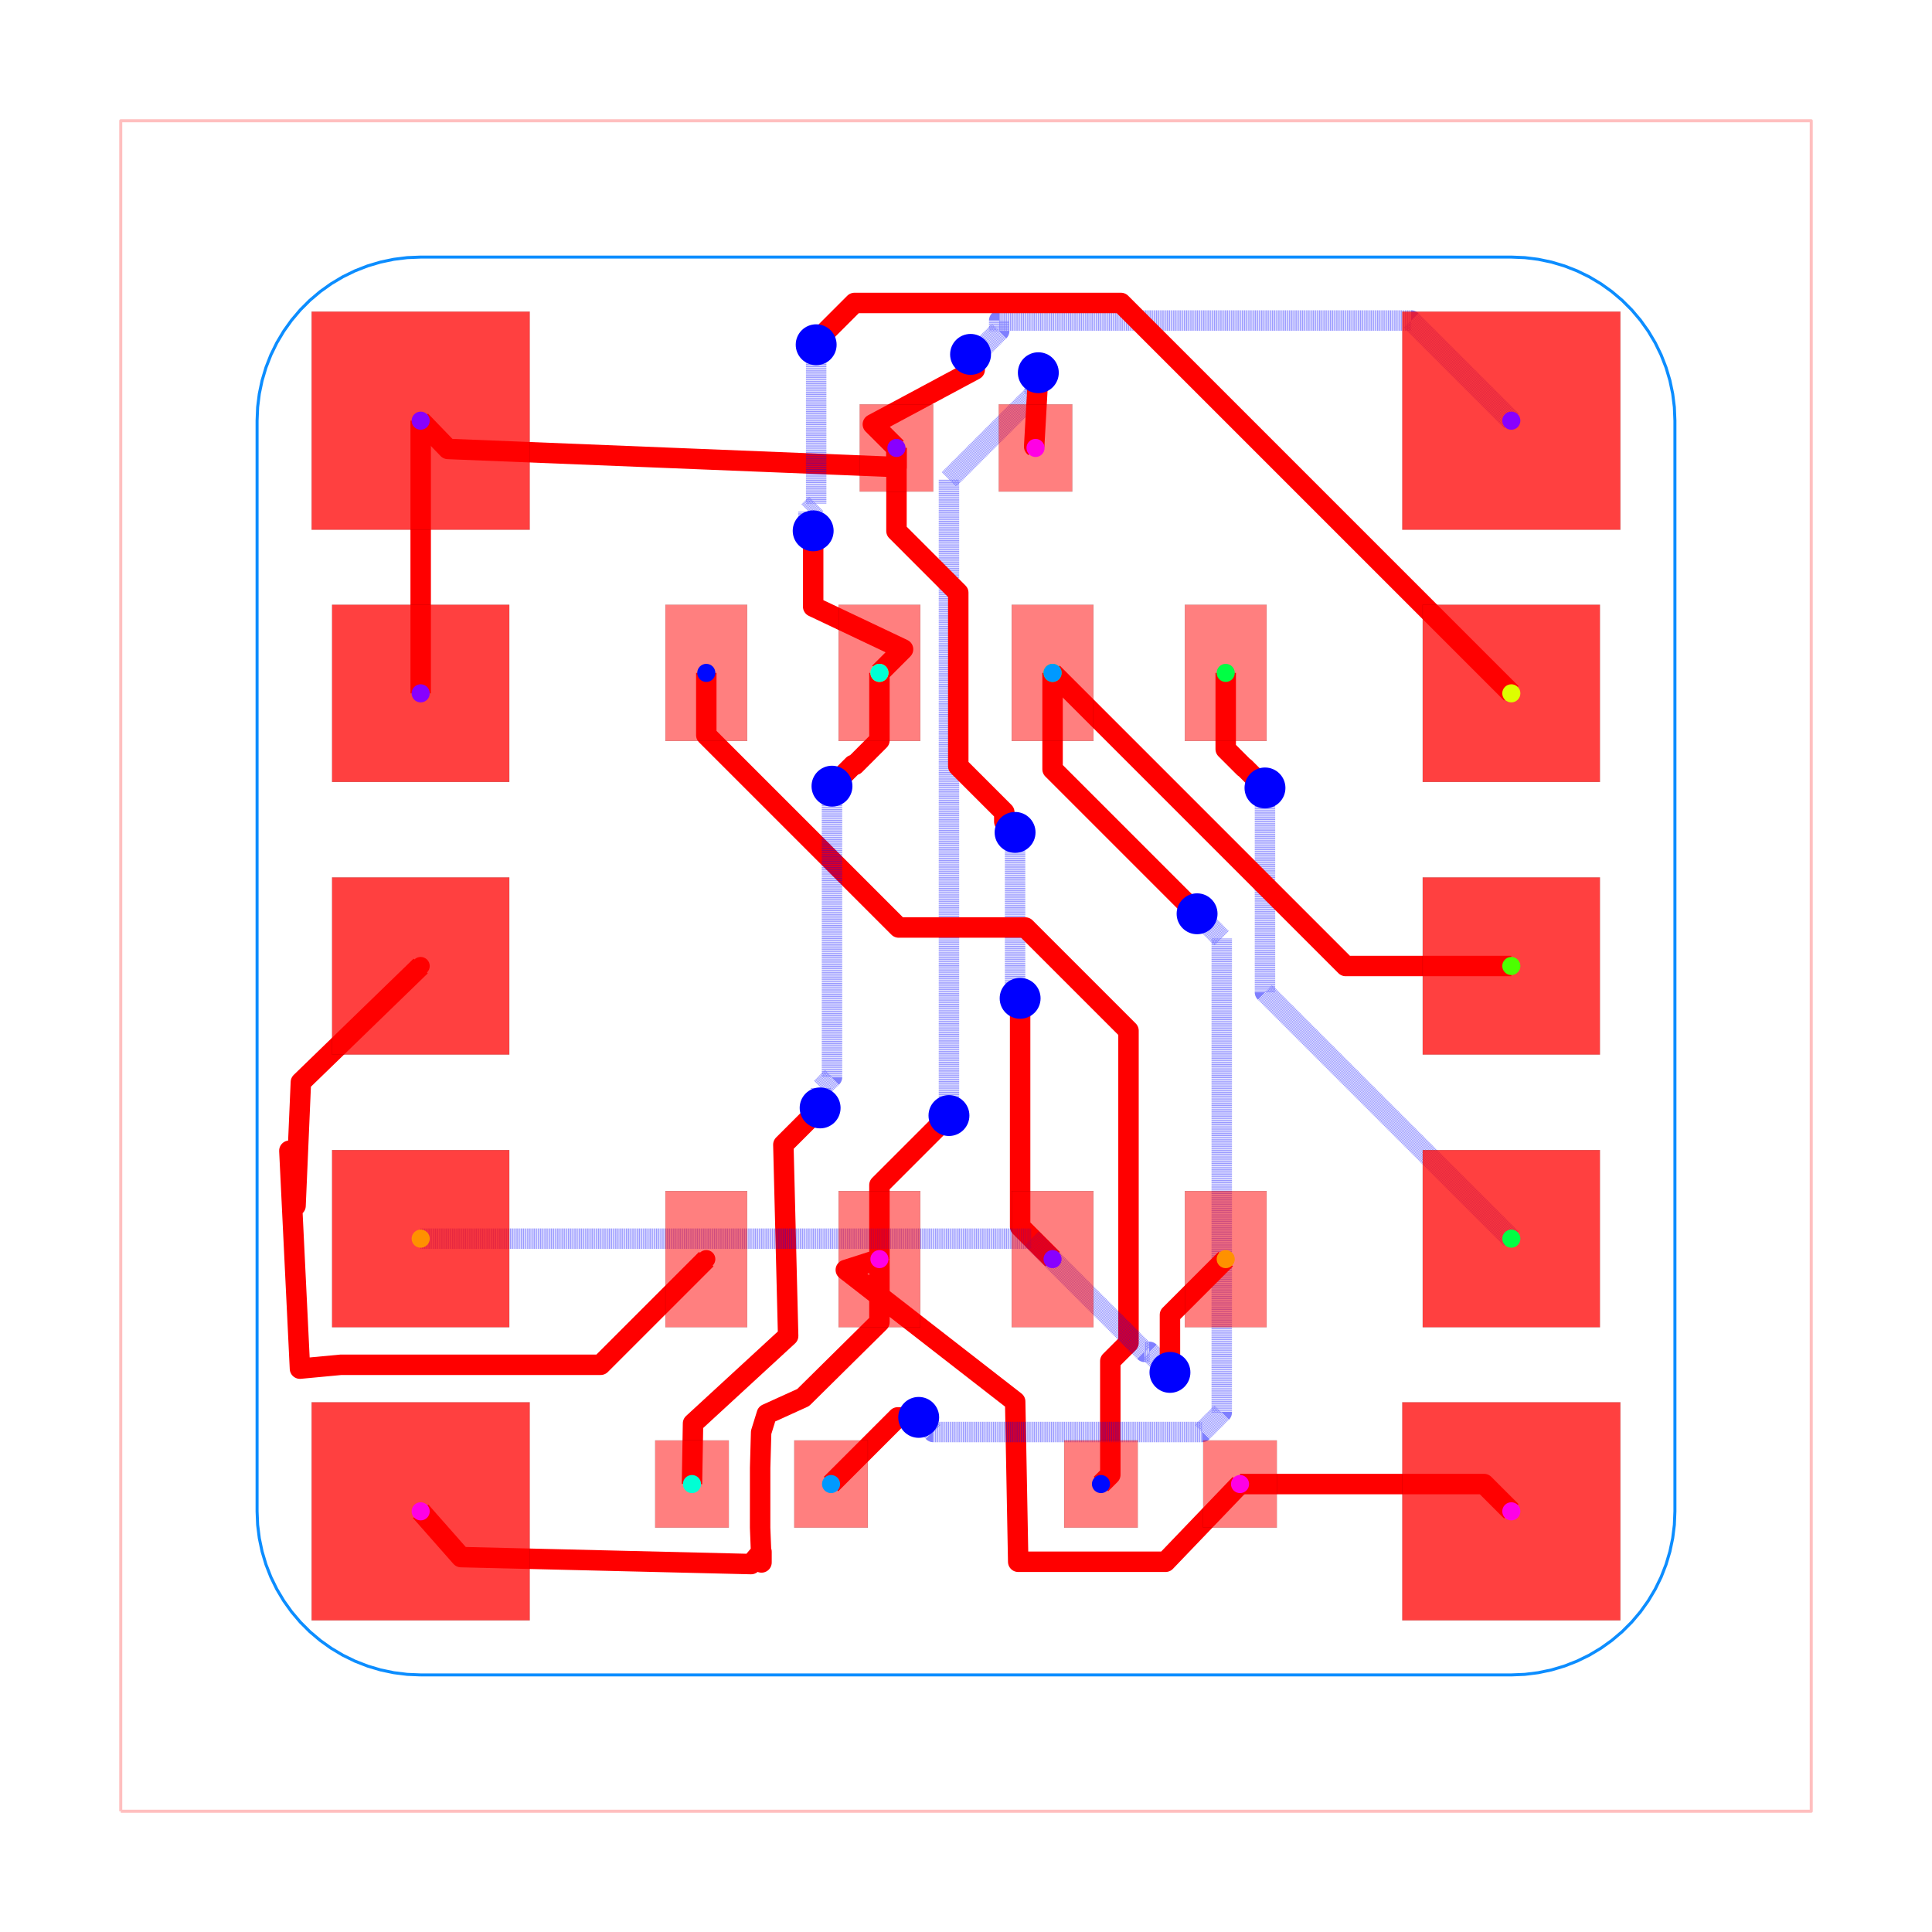
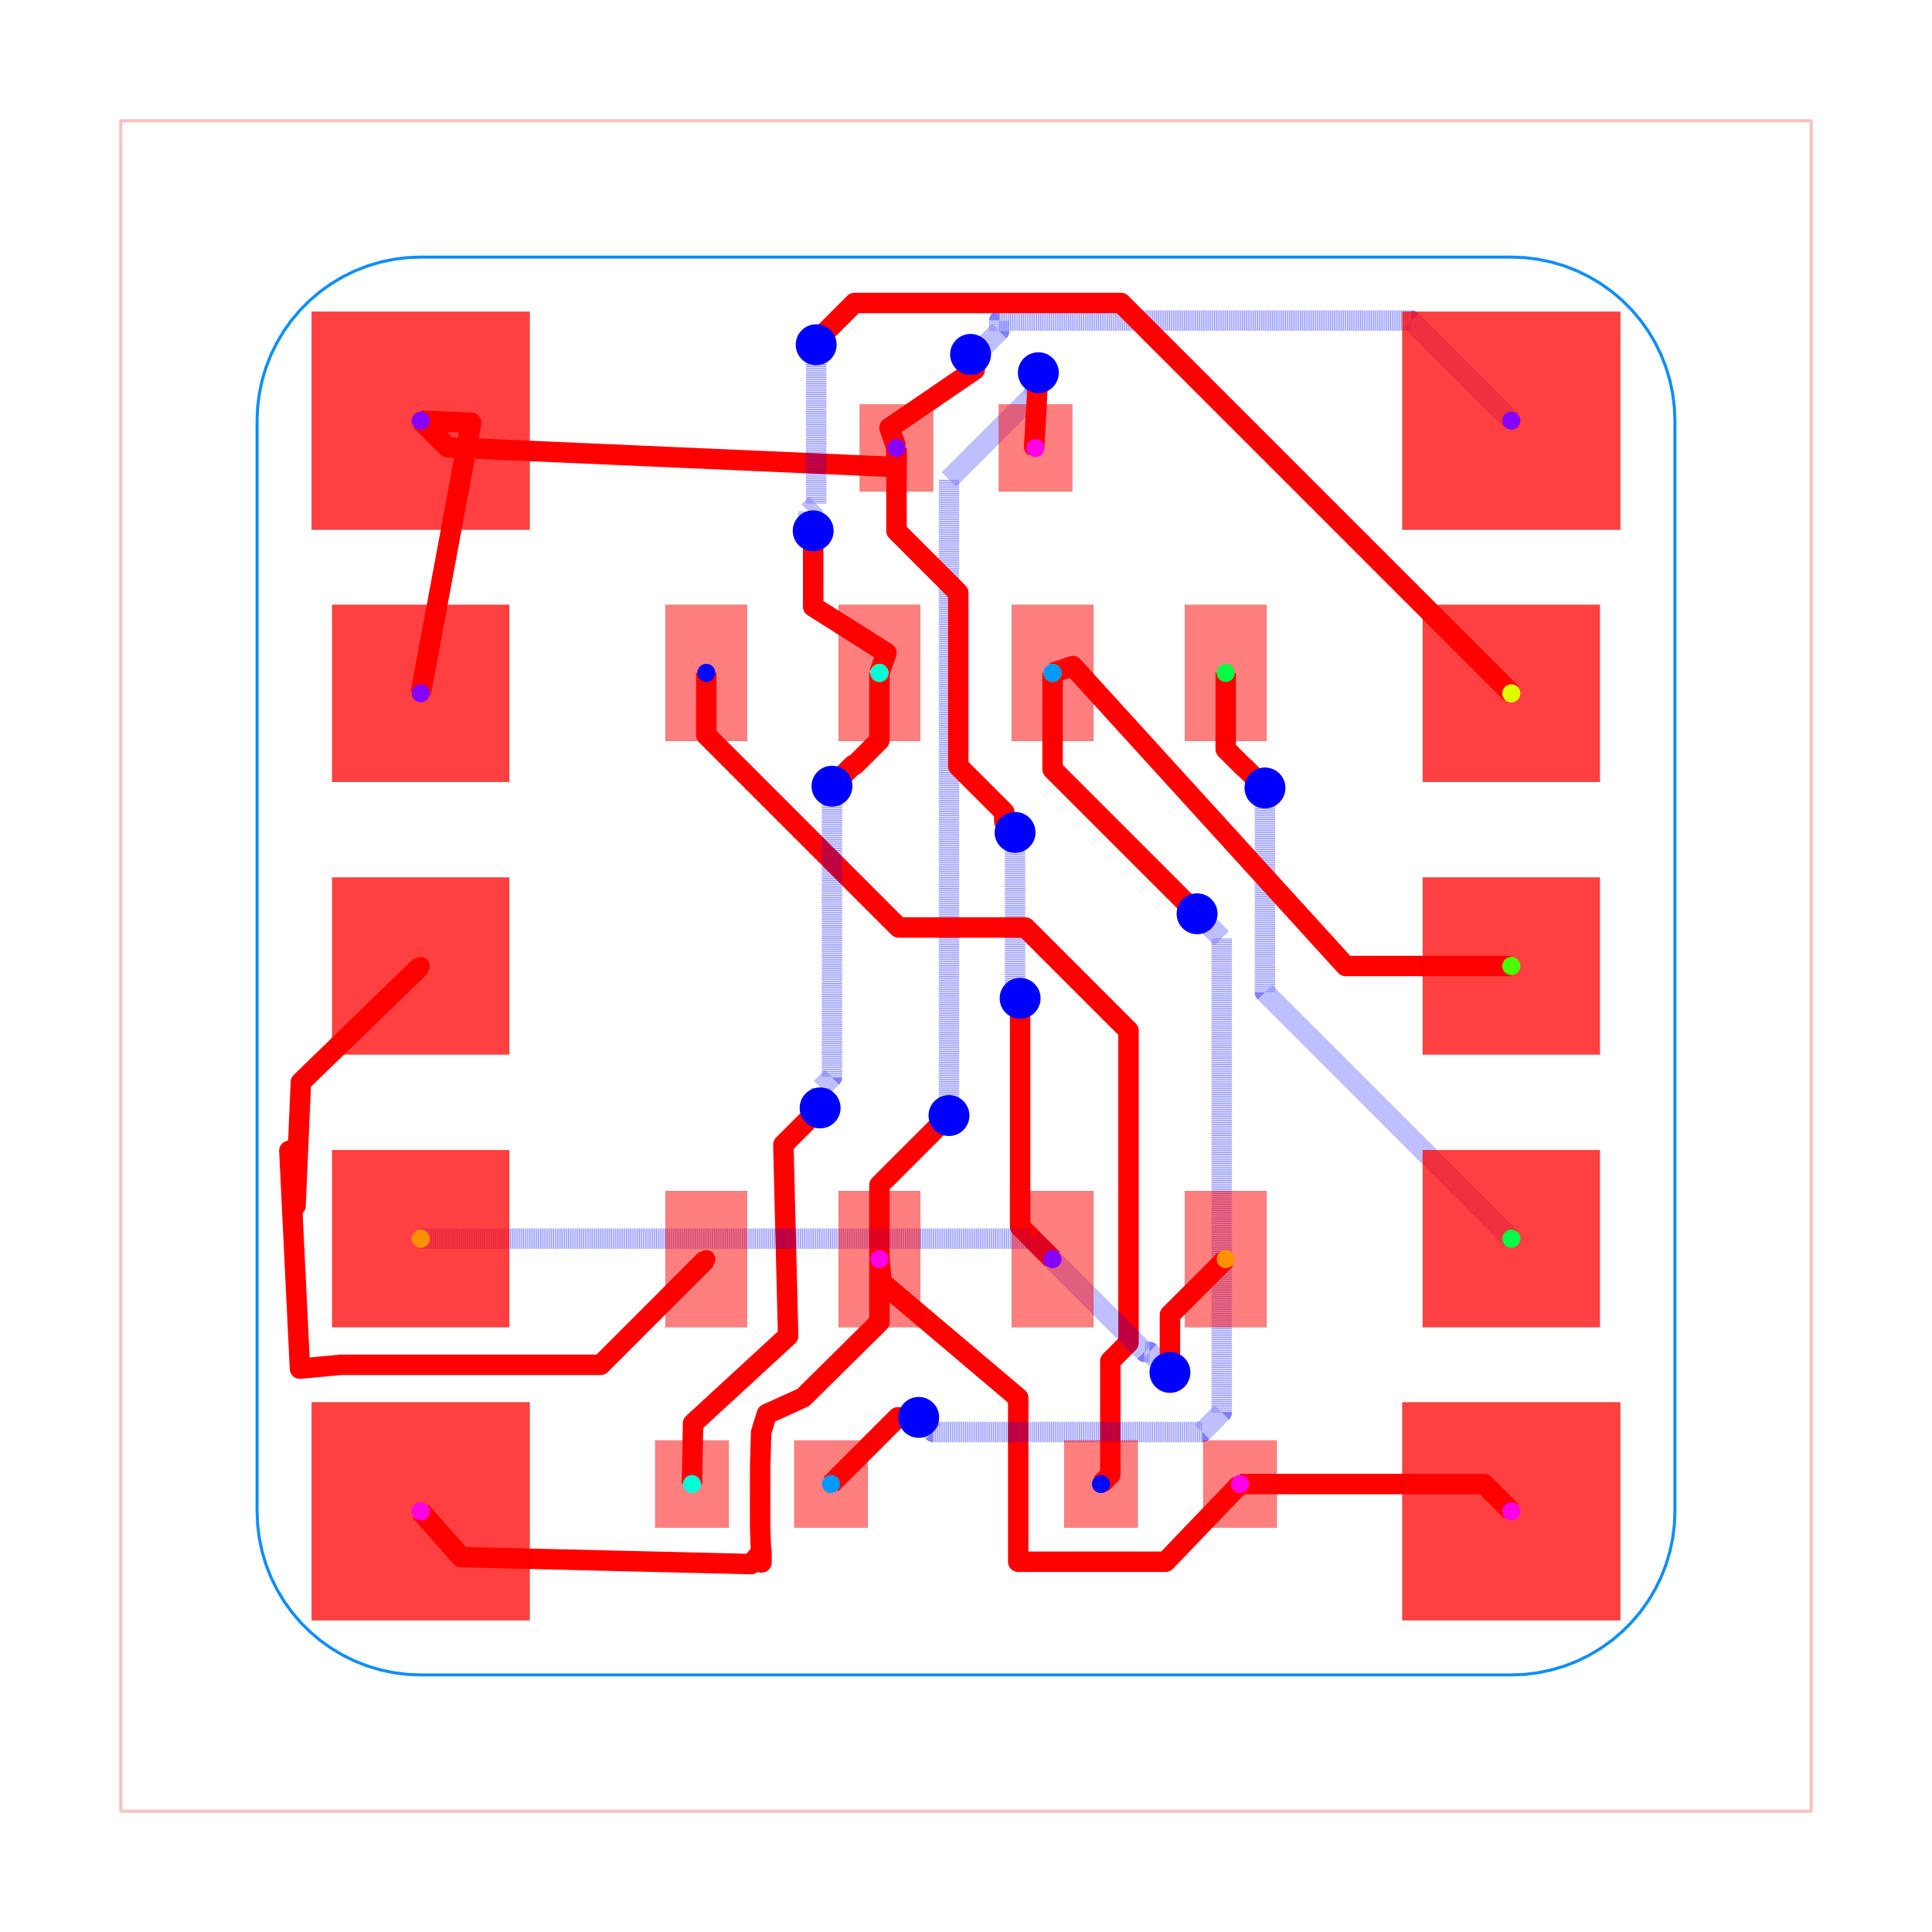
<svg xmlns="http://www.w3.org/2000/svg" width="640" height="640" viewBox="0 0 640 640">
  <rect width="100%" height="100%" fill="white" />
  <g>
    <polyline data-points="-6.199999999999999,-6.199999999999999 6.199999999999999,-6.199999999999999 6.199999999999999,6.199999999999999 -6.199999999999999,6.199999999999999 -6.199999999999999,-6.199999999999999" data-type="line" data-label="" points="40,600 600,600 600,40 40,40 40,600" fill="none" stroke="rgba(255,0,0,0.25)" stroke-linejoin="round" stroke-width="1px" />
  </g>
  <g>
    <polyline data-points="-3.999999999999999,-5.199999999999999 3.999999999999999,-5.199999999999999 4.099095214566798,-5.195901391608003 4.19751350833688,-5.183633564083266 4.294582584568958,-5.163280319127195 4.389639363045619,-5.134980690040761 4.4820345095835625,-5.098927991986068 4.571136871644487,-5.055368501447786 4.656337789746911,-5.004599773915033 4.737055255227601,-4.946968611275671 4.812737885950888,-4.882868692807757 4.882868692807757,-4.812737885950888 4.946968611275671,-4.737055255227601 5.004599773915033,-4.656337789746911 5.055368501447786,-4.571136871644487 5.098927991986068,-4.4820345095835625 5.134980690040761,-4.389639363045619 5.163280319127195,-4.294582584568958 5.183633564083266,-4.19751350833688 5.195901391608003,-4.099095214566798 5.199999999999999,-3.999999999999999 5.199999999999999,3.999999999999999 5.195901391608003,4.099095214566798 5.183633564083266,4.19751350833688 5.163280319127195,4.294582584568958 5.134980690040761,4.389639363045619 5.098927991986068,4.4820345095835625 5.055368501447786,4.571136871644487 5.004599773915033,4.656337789746911 4.946968611275671,4.737055255227601 4.882868692807757,4.812737885950888 4.812737885950888,4.882868692807757 4.737055255227601,4.946968611275671 4.656337789746911,5.004599773915033 4.571136871644487,5.055368501447786 4.4820345095835625,5.098927991986068 4.389639363045619,5.134980690040761 4.294582584568958,5.163280319127195 4.19751350833688,5.183633564083266 4.099095214566798,5.195901391608003 3.999999999999999,5.199999999999999 -3.999999999999999,5.199999999999999 -4.099095214566798,5.195901391608003 -4.19751350833688,5.183633564083266 -4.294582584568958,5.163280319127195 -4.389639363045619,5.134980690040761 -4.4820345095835625,5.098927991986068 -4.571136871644487,5.055368501447786 -4.656337789746911,5.004599773915033 -4.737055255227601,4.946968611275671 -4.812737885950888,4.882868692807757 -4.882868692807757,4.812737885950888 -4.946968611275671,4.737055255227601 -5.004599773915033,4.656337789746911 -5.055368501447786,4.571136871644487 -5.098927991986068,4.4820345095835625 -5.134980690040761,4.389639363045619 -5.163280319127196,4.294582584568958 -5.183633564083266,4.19751350833688 -5.195901391608003,4.099095214566798 -5.199999999999999,3.999999999999999 -5.199999999999999,-3.999999999999999 -5.195901391608003,-4.099095214566797 -5.183633564083266,-4.19751350833688 -5.163280319127196,-4.294582584568958 -5.134980690040761,-4.389639363045619 -5.098927991986068,-4.4820345095835625 -5.055368501447786,-4.571136871644487 -5.004599773915034,-4.656337789746911 -4.946968611275672,-4.737055255227601 -4.882868692807757,-4.812737885950888 -4.812737885950888,-4.882868692807757 -4.737055255227601,-4.946968611275671 -4.656337789746911,-5.004599773915033 -4.571136871644487,-5.055368501447786 -4.4820345095835625,-5.098927991986068 -4.389639363045619,-5.134980690040761 -4.294582584568958,-5.163280319127195 -4.197513508336881,-5.183633564083266 -4.099095214566798,-5.195901391608003 -3.999999999999999,-5.199999999999999 -3.999999999999999,-5.199999999999999" data-type="line" data-label="" points="139.355,554.839 500.645,554.839 505.12,554.654 509.565,554.1 513.949,553.18 518.242,551.902 522.414,550.274 526.438,548.307 530.286,546.014 533.932,543.411 537.349,540.517 540.517,537.349 543.411,533.932 546.014,530.286 548.307,526.438 550.274,522.414 551.902,518.242 553.18,513.949 554.1,509.565 554.654,505.12 554.839,500.645 554.839,139.355 554.654,134.88 554.1,130.435 553.18,126.051 551.902,121.758 550.274,117.586 548.307,113.562 546.014,109.714 543.411,106.068 540.517,102.651 537.349,99.483 533.932,96.589 530.286,93.986 526.438,91.693 522.414,89.726 518.242,88.098 513.949,86.82 509.565,85.9 505.12,85.346 500.645,85.161 139.355,85.161 134.88,85.346 130.435,85.9 126.051,86.82 121.758,88.098 117.586,89.726 113.562,91.693 109.714,93.986 106.068,96.589 102.651,99.483 99.483,102.651 96.589,106.068 93.986,109.714 91.693,113.562 89.726,117.586 88.098,121.758 86.82,126.051 85.9,130.435 85.346,134.88 85.161,139.355 85.161,500.645 85.346,505.12 85.9,509.565 86.82,513.949 88.098,518.242 89.726,522.414 91.693,526.438 93.986,530.286 96.589,533.932 99.483,537.349 102.651,540.517 106.068,543.411 109.714,546.014 113.562,548.307 117.586,550.274 121.758,551.902 126.051,553.18 130.435,554.1 134.88,554.654 139.355,554.839 139.355,554.839" fill="none" stroke="rgba(0, 136, 255, 0.95)" stroke-linejoin="round" stroke-width="1px" />
  </g>
  <g>
    <polyline data-points="2.01,-3.8 3.8,-3.8 4,-4" data-type="line" data-label="" points="410.774,491.613 491.613,491.613 500.645,500.645" fill="none" stroke="red" stroke-linejoin="round" stroke-width="6.774" />
  </g>
  <g>
-     <polyline data-points="2.01,-3.8 1.4636644667741834,-4.369994222542292 0.3829871576466409,-4.369994222542292 0.36072126958690565,-3.1948070773112196 -0.8816085460261822,-2.22919071843729 -0.6350000000000001,-2.15" data-type="line" data-label="" points="410.774,491.613 386.101,517.355 337.296,517.355 336.291,464.282 280.185,420.673 291.323,417.097" fill="none" stroke="red" stroke-linejoin="round" stroke-width="6.774" />
+     <polyline data-points="2.01,-3.8 1.4636644667741834,-4.369994222542292 0.3829871576466409,-4.369994222542292 0.3829871576466409,-3.1679871576466407 -0.6186369157506205,-2.3204138247140516 -0.6350000000000001,-2.15" data-type="line" data-label="" points="410.774,491.613 386.101,517.355 337.296,517.355 337.296,463.07 292.062,424.793 291.323,417.097" fill="none" stroke="red" stroke-linejoin="round" stroke-width="6.774" />
  </g>
  <g>
    <polyline data-points="-0.6350000000000001,-2.15 -0.6350000000000001,-2.612380861522672 -1.1944491921517089,-3.165381271731969 -1.4610249384492493,-3.2864607055309345 -1.5027006061679047,-3.420749583349613 -1.51,-3.6799999999999997 -1.510166084700449,-4.120528119925643 -1.4999996234526822,-4.3750065817908315 -1.5,-4.296708350308045 -1.5765812220114186,-4.38697476184011 -3.7037827095315787,-4.335835822033881 -4,-4" data-type="line" data-label="" points="291.323,417.097 291.323,437.978 266.057,462.953 254.018,468.421 252.136,474.485 251.806,486.194 251.799,506.088 252.258,517.581 252.258,514.045 248.8,518.121 152.732,515.812 139.355,500.645" fill="none" stroke="red" stroke-linejoin="round" stroke-width="6.774" />
  </g>
  <g>
    <polyline data-points="-0.6350000000000001,-2.15 -0.6350000000000001,-1.607 -0.14253351565940173,-1.1145335156594016 -0.125,-1.097" data-type="line" data-label="" points="291.323,417.097 291.323,392.574 313.563,370.334 314.355,369.542" fill="none" stroke="red" stroke-linejoin="round" stroke-width="6.774" />
  </g>
  <g>
    <polyline data-points="-0.125,-1.097 -0.125,3.5693563304823313 0.5033859570463857,4.197742287528717 0.5033859570463857,4.356614042953614 0.5305577740929718,4.351729776736306" data-type="line" data-label="" points="314.355,369.542 314.355,158.803 342.734,130.425 342.734,123.25 343.961,123.47" fill="none" stroke="rgba(0,0,255,0.5)" stroke-linejoin="round" stroke-width="6.774" stroke-dasharray="0.2 0.2" />
  </g>
  <g>
    <polyline data-points="0.5305577740929718,4.351729776736306 0.5,3.8099999999999996 0.51,3.8" data-type="line" data-label="" points="343.961,123.47 342.581,147.935 343.032,148.387" fill="none" stroke="red" stroke-linejoin="round" stroke-width="6.774" />
  </g>
  <g>
-     <polyline data-points="-4,2 -4,4" data-type="line" data-label="" points="139.355,229.677 139.355,139.355" fill="none" stroke="red" stroke-linejoin="round" stroke-width="6.774" />
-   </g>
-   <g>
-     <polyline data-points="-0.51,3.8 -0.5096863001783866,3.660000351456077 -3.8,3.7926280356855018 -4,4" data-type="line" data-label="" points="296.968,148.387 296.982,154.71 148.387,148.72 139.355,139.355" fill="none" stroke="red" stroke-linejoin="round" stroke-width="6.774" />
+     <polyline data-points="-4,2 -3.630106788549323,3.984700581597291 -4,4" data-type="line" data-label="" points="139.355,229.677 156.06,140.046 139.355,139.355" fill="none" stroke="red" stroke-linejoin="round" stroke-width="6.774" />
+   </g>
+   <g>
+     <polyline data-points="-0.51,3.8 -0.5101792573439883,3.6600001147614587 -3.8,3.804212551036856 -4,4" data-type="line" data-label="" points="296.968,148.387 296.96,154.71 148.387,148.197 139.355,139.355" fill="none" stroke="red" stroke-linejoin="round" stroke-width="6.774" />
  </g>
  <g>
    <polyline data-points="4,4 3.2652742290440866,4.734725770955913 0.24343764468352388,4.734725770955913 0.24343764468352388,4.657437644683523 0.12187847064366475,4.535878470643664 0.03344222590702825,4.486270223263694" data-type="line" data-label="" points="500.645,139.355 467.464,106.174 330.994,106.174 330.994,109.664 325.504,115.154 321.51,117.394" fill="none" stroke="rgba(0,0,255,0.5)" stroke-linejoin="round" stroke-width="6.774" stroke-dasharray="0.2 0.2" />
  </g>
  <g>
-     <polyline data-points="0.03344222590702825,4.486270223263694 0.064,4.374 -0.6832411613907041,3.973241161390704 -0.51,3.8" data-type="line" data-label="" points="321.51,117.394 322.89,122.465 289.144,140.563 296.968,148.387" fill="none" stroke="red" stroke-linejoin="round" stroke-width="6.774" />
+     <polyline data-points="0.03344222590702825,4.486270223263694 0.064,4.374 -0.5609272110979358,3.9470626876342974 -0.51,3.8" data-type="line" data-label="" points="321.51,117.394 322.89,122.465 294.668,141.746 296.968,148.387" fill="none" stroke="red" stroke-linejoin="round" stroke-width="6.774" />
  </g>
  <g>
    <polyline data-points="-0.51,3.8 -0.51,3.1910854356948817 -0.05674761925010141,2.737833054944983 -0.05674761925010141,1.465693510512172 0.2808094145028268,1.1281364767592437 0.2808094145028268,1.059190585497173 0.36,0.98" data-type="line" data-label="" points="296.968,148.387 296.968,175.886 317.437,196.356 317.437,253.807 332.682,269.052 332.682,272.166 336.258,275.742" fill="none" stroke="red" stroke-linejoin="round" stroke-width="6.774" />
  </g>
  <g>
    <polyline data-points="0.36,0.98 0.36,-0.01939567719794133 0.36,-0.19999999999999996 0.397,-0.237" data-type="line" data-label="" points="336.258,275.742 336.258,320.876 336.258,329.032 337.929,330.703" fill="none" stroke="rgba(0,0,255,0.5)" stroke-linejoin="round" stroke-width="6.774" stroke-dasharray="0.2 0.2" />
  </g>
  <g>
    <polyline data-points="0.397,-0.237 0.397,-1.912 0.635,-2.15" data-type="line" data-label="" points="337.929,330.703 337.929,406.348 348.677,417.097" fill="none" stroke="red" stroke-linejoin="round" stroke-width="6.774" />
  </g>
  <g>
    <polyline data-points="-1.9049999999999998,2.15 -1.9049999999999998,1.6935632129009668 -0.4937632910761338,0.2823265039771009 0.43516934457905676,0.2823265039771009 1.1919203053922716,-0.47442445683611384 1.1919203053922716,-2.764475685491463 1.058549249011214,-2.8978467418725207 1.058549249011214,-3.7314507509887855 0.99,-3.8" data-type="line" data-label="" points="233.968,222.903 233.968,243.517 297.701,307.25 339.653,307.25 373.829,341.426 373.829,444.847 367.805,450.87 367.805,488.517 364.71,491.613" fill="none" stroke="red" stroke-linejoin="round" stroke-width="6.774" />
  </g>
  <g>
    <polyline data-points="1.9050000000000002,2.15 1.9050000000000002,1.5907811821538627 2.039859083633701,1.4559220985201617 2.0430779014798386,1.4559220985201617 2.193,1.306" data-type="line" data-label="" points="406.032,222.903 406.032,248.158 412.123,254.249 412.268,254.249 419.039,261.019" fill="none" stroke="red" stroke-linejoin="round" stroke-width="6.774" />
  </g>
  <g>
    <polyline data-points="2.193,1.306 2.193,-0.19300000000000006 4,-2" data-type="line" data-label="" points="419.039,261.019 419.039,328.716 500.645,410.323" fill="none" stroke="rgba(0,0,255,0.5)" stroke-linejoin="round" stroke-width="6.774" stroke-dasharray="0.2 0.2" />
  </g>
  <g>
-     <polyline data-points="4,0 2.785,0 0.6350000000000001,2.15" data-type="line" data-label="" points="500.645,320 445.774,320 348.677,222.903" fill="none" stroke="red" stroke-linejoin="round" stroke-width="6.774" />
+     <polyline data-points="4,0 2.785,0 0.7833877081948685,2.19960219053736 0.6350000000000001,2.15" data-type="line" data-label="" points="500.645,320 445.774,320 355.379,220.663 348.677,222.903" fill="none" stroke="red" stroke-linejoin="round" stroke-width="6.774" />
  </g>
  <g>
    <polyline data-points="0.6350000000000001,2.15 0.6350000000000001,1.4429999999999998 1.668654943513845,0.40934505648615516 1.695,0.383" data-type="line" data-label="" points="348.677,222.903 348.677,254.832 395.359,301.513 396.548,302.703" fill="none" stroke="red" stroke-linejoin="round" stroke-width="6.774" />
  </g>
  <g>
    <polyline data-points="1.695,0.383 1.8759062010910248,0.20209379890897528 1.8759062010910248,-3.2746635054390847 1.7323762955272688,-3.4181934110028407 -0.23212924647023356,-3.4181934110028407 -0.23980658899715968,-3.4181934110028407 -0.347,-3.3110000000000004" data-type="line" data-label="" points="396.548,302.703 404.718,310.873 404.718,467.888 398.236,474.37 309.517,474.37 309.17,474.37 304.329,469.529" fill="none" stroke="rgba(0,0,255,0.5)" stroke-linejoin="round" stroke-width="6.774" stroke-dasharray="0.2 0.2" />
  </g>
  <g>
    <polyline data-points="-0.347,-3.3110000000000004 -0.5010000000000006,-3.3110000000000004 -0.99,-3.8" data-type="line" data-label="" points="304.329,469.529 297.374,469.529 275.29,491.613" fill="none" stroke="red" stroke-linejoin="round" stroke-width="6.774" />
  </g>
  <g>
    <polyline data-points="4,2 1.1365414350538163,4.863458564946184 -0.8136468302698399,4.863458564946184 -0.8178241597021056,4.863458564946184 -1.1116413623241446,4.569641362324145 -1.099,4.557" data-type="line" data-label="" points="500.645,229.677 371.328,100.36 283.255,100.36 283.066,100.36 269.797,113.629 270.368,114.2" fill="none" stroke="red" stroke-linejoin="round" stroke-width="6.774" />
  </g>
  <g>
    <polyline data-points="-1.099,4.557 -1.099,3.389395999643786 -1.1561177263395268,3.332278273304259 -1.1561177263395268,3.227117726339527 -1.121,3.192" data-type="line" data-label="" points="270.368,114.2 270.368,166.931 267.788,169.51 267.788,174.259 269.374,175.845" fill="none" stroke="rgba(0,0,255,0.5)" stroke-linejoin="round" stroke-width="6.774" stroke-dasharray="0.2 0.2" />
  </g>
  <g>
-     <polyline data-points="-1.121,3.192 -1.121,2.636 -0.46175883860929573,2.3232411613907042 -0.6349999999999999,2.15" data-type="line" data-label="" points="269.374,175.845 269.374,200.955 299.146,215.079 291.323,222.903" fill="none" stroke="red" stroke-linejoin="round" stroke-width="6.774" />
+     <polyline data-points="-1.121,3.192 -1.121,2.636 -0.583530642636353,2.296520541368587 -0.6349999999999999,2.15" data-type="line" data-label="" points="269.374,175.845 269.374,200.955 293.647,216.286 291.323,222.903" fill="none" stroke="red" stroke-linejoin="round" stroke-width="6.774" />
  </g>
  <g>
    <polyline data-points="-0.6349999999999999,2.15 -0.6349999999999999,1.6551897513472151 -0.8154079478009977,1.4747818035462175 -0.8272181964537825,1.4747818035462175 -0.983,1.319" data-type="line" data-label="" points="291.323,222.903 291.323,245.249 283.175,253.397 282.642,253.397 275.606,260.432" fill="none" stroke="red" stroke-linejoin="round" stroke-width="6.774" />
  </g>
  <g>
    <polyline data-points="-0.983,1.319 -0.983,-0.8157688703367907 -1.063733455152483,-0.8965023254892738 -1.063733455152483,-1.0347334551524832 -1.07,-1.0410000000000001" data-type="line" data-label="" points="275.606,260.432 275.606,356.841 271.96,360.487 271.96,366.73 271.677,367.013" fill="none" stroke="rgba(0,0,255,0.5)" stroke-linejoin="round" stroke-width="6.774" stroke-dasharray="0.2 0.2" />
  </g>
  <g>
    <polyline data-points="-1.07,-1.0410000000000001 -1.339723403646527,-1.3107234036465272 -1.3045600460997577,-2.7132390658233527 -2.0022567184066724,-3.3554384872717726 -2.01,-3.8" data-type="line" data-label="" points="271.677,367.013 259.496,379.194 261.084,442.533 229.576,471.536 229.226,491.613" fill="none" stroke="red" stroke-linejoin="round" stroke-width="6.774" />
  </g>
  <g>
    <polyline data-points="-4,-2 0.48016106877418396,-2 1.310736441061651,-2.830575372287467 1.3455753722874673,-2.830575372287467 1.496,-2.981" data-type="line" data-label="" points="139.355,410.323 341.685,410.323 379.195,447.832 380.768,447.832 387.561,454.626" fill="none" stroke="rgba(0,0,255,0.5)" stroke-linejoin="round" stroke-width="6.774" stroke-dasharray="0.2 0.2" />
  </g>
  <g>
    <polyline data-points="1.496,-2.981 1.496,-2.559 1.905,-2.15" data-type="line" data-label="" points="387.561,454.626 387.561,435.568 406.032,417.097" fill="none" stroke="red" stroke-linejoin="round" stroke-width="6.774" />
  </g>
  <g>
    <polyline data-points="-1.9050000000000002,-2.15 -2.68,-2.925 -4.583819301046871,-2.925 -4.885475203358353,-2.9534157649034207 -4.963153955563013,-1.3550373175339254 -4.917885387493282,-1.7588271219334177 -4.878733568696162,-0.8523944938073013 -4,0" data-type="line" data-label="" points="233.968,417.097 198.968,452.097 112.989,452.097 99.366,453.38 95.858,381.195 97.902,399.431 99.67,358.495 139.355,320" fill="none" stroke="red" stroke-linejoin="round" stroke-width="6.774" />
  </g>
  <g>
    <rect data-type="rect" data-label="top source_trace_0" data-x="-1.9050000000000002" data-y="-2.15" x="220.419" y="394.516" width="27.097" height="45.161" fill="rgba(255,0,0,0.5)" stroke="black" stroke-width="0.022" />
  </g>
  <g>
    <rect data-type="rect" data-label="top source_net_1" data-x="-0.6350000000000001" data-y="-2.15" x="277.774" y="394.516" width="27.097" height="45.161" fill="rgba(255,0,0,0.5)" stroke="black" stroke-width="0.022" />
  </g>
  <g>
    <rect data-type="rect" data-label="top source_net_0" data-x="0.6349999999999999" data-y="-2.15" x="335.129" y="394.516" width="27.097" height="45.161" fill="rgba(255,0,0,0.5)" stroke="black" stroke-width="0.022" />
  </g>
  <g>
    <rect data-type="rect" data-label="top source_trace_1" data-x="1.9049999999999998" data-y="-2.15" x="392.484" y="394.516" width="27.097" height="45.161" fill="rgba(255,0,0,0.5)" stroke="black" stroke-width="0.022" />
  </g>
  <g>
    <rect data-type="rect" data-label="top source_trace_4" data-x="1.9050000000000002" data-y="2.15" x="392.484" y="200.323" width="27.097" height="45.161" fill="rgba(255,0,0,0.5)" stroke="black" stroke-width="0.022" />
  </g>
  <g>
    <rect data-type="rect" data-label="top source_trace_6, source_trace_3" data-x="0.6350000000000001" data-y="2.15" x="335.129" y="200.323" width="27.097" height="45.161" fill="rgba(255,0,0,0.5)" stroke="black" stroke-width="0.022" />
  </g>
  <g>
    <rect data-type="rect" data-label="top source_trace_5, source_trace_2" data-x="-0.6349999999999999" data-y="2.15" x="277.774" y="200.323" width="27.097" height="45.161" fill="rgba(255,0,0,0.5)" stroke="black" stroke-width="0.022" />
  </g>
  <g>
    <rect data-type="rect" data-label="top source_trace_12" data-x="-1.9049999999999998" data-y="2.15" x="220.419" y="200.323" width="27.097" height="45.161" fill="rgba(255,0,0,0.5)" stroke="black" stroke-width="0.022" />
  </g>
  <g>
    <rect data-type="rect" data-label="top source_net_0" data-x="-0.51" data-y="3.8" x="284.774" y="133.935" width="24.387" height="28.903" fill="rgba(255,0,0,0.5)" stroke="black" stroke-width="0.022" />
  </g>
  <g>
    <rect data-type="rect" data-label="top source_net_1" data-x="0.51" data-y="3.8" x="330.839" y="133.935" width="24.387" height="28.903" fill="rgba(255,0,0,0.5)" stroke="black" stroke-width="0.022" />
  </g>
  <g>
    <rect data-type="rect" data-label="top source_trace_12" data-x="0.99" data-y="-3.8" x="352.516" y="477.161" width="24.387" height="28.903" fill="rgba(255,0,0,0.5)" stroke="black" stroke-width="0.022" />
  </g>
  <g>
    <rect data-type="rect" data-label="top source_net_1" data-x="2.01" data-y="-3.8" x="398.581" y="477.161" width="24.387" height="28.903" fill="rgba(255,0,0,0.5)" stroke="black" stroke-width="0.022" />
  </g>
  <g>
    <rect data-type="rect" data-label="top source_trace_5, source_trace_2" data-x="-2.01" data-y="-3.8" x="217.032" y="477.161" width="24.387" height="28.903" fill="rgba(255,0,0,0.5)" stroke="black" stroke-width="0.022" />
  </g>
  <g>
    <rect data-type="rect" data-label="top source_trace_6, source_trace_3" data-x="-0.99" data-y="-3.8" x="263.097" y="477.161" width="24.387" height="28.903" fill="rgba(255,0,0,0.5)" stroke="black" stroke-width="0.022" />
  </g>
  <g>
    <rect data-type="rect" data-label="top source_net_1 inner1 source_net_1 inner2 source_net_1 bottom source_net_1" data-x="-4" data-y="-4" x="103.226" y="464.516" width="72.258" height="72.258" fill="rgba(255,0,0,0.75)" stroke="black" stroke-width="0.022" />
  </g>
  <g>
    <rect data-type="rect" data-label="top source_net_0 inner1 source_net_0 inner2 source_net_0 bottom source_net_0" data-x="-4" data-y="4" x="103.226" y="103.226" width="72.258" height="72.258" fill="rgba(255,0,0,0.75)" stroke="black" stroke-width="0.022" />
  </g>
  <g>
    <rect data-type="rect" data-label="top source_net_0 inner1 source_net_0 inner2 source_net_0 bottom source_net_0" data-x="4" data-y="4" x="464.516" y="103.226" width="72.258" height="72.258" fill="rgba(255,0,0,0.75)" stroke="black" stroke-width="0.022" />
  </g>
  <g>
    <rect data-type="rect" data-label="top source_net_1 inner1 source_net_1 inner2 source_net_1 bottom source_net_1" data-x="4" data-y="-4" x="464.516" y="464.516" width="72.258" height="72.258" fill="rgba(255,0,0,0.75)" stroke="black" stroke-width="0.022" />
  </g>
  <g>
    <rect data-type="rect" data-label="top source_net_0 inner1 source_net_0 inner2 source_net_0 bottom source_net_0" data-x="-4" data-y="2" x="110" y="200.323" width="58.71" height="58.71" fill="rgba(255,0,0,0.75)" stroke="black" stroke-width="0.022" />
  </g>
  <g>
    <rect data-type="rect" data-label="top source_trace_0 inner1 source_trace_0 inner2 source_trace_0 bottom source_trace_0" data-x="-4" data-y="0" x="110" y="290.645" width="58.71" height="58.71" fill="rgba(255,0,0,0.75)" stroke="black" stroke-width="0.022" />
  </g>
  <g>
    <rect data-type="rect" data-label="top source_trace_1 inner1 source_trace_1 inner2 source_trace_1 bottom source_trace_1" data-x="-4" data-y="-2" x="110" y="380.968" width="58.71" height="58.71" fill="rgba(255,0,0,0.75)" stroke="black" stroke-width="0.022" />
  </g>
  <g>
    <rect data-type="rect" data-label="top source_trace_5, source_trace_2 inner1 source_trace_5, source_trace_2 inner2 source_trace_5, source_trace_2 bottom source_trace_5, source_trace_2" data-x="4" data-y="2" x="471.29" y="200.323" width="58.71" height="58.71" fill="rgba(255,0,0,0.75)" stroke="black" stroke-width="0.022" />
  </g>
  <g>
    <rect data-type="rect" data-label="top source_trace_6, source_trace_3 inner1 source_trace_6, source_trace_3 inner2 source_trace_6, source_trace_3 bottom source_trace_6, source_trace_3" data-x="4" data-y="0" x="471.29" y="290.645" width="58.71" height="58.71" fill="rgba(255,0,0,0.75)" stroke="black" stroke-width="0.022" />
  </g>
  <g>
    <rect data-type="rect" data-label="top source_trace_4 inner1 source_trace_4 inner2 source_trace_4 bottom source_trace_4" data-x="4" data-y="-2" x="471.29" y="380.968" width="58.71" height="58.71" fill="rgba(255,0,0,0.75)" stroke="black" stroke-width="0.022" />
  </g>
  <circle data-type="circle" data-label="" data-x="-0.125" data-y="-1.097" cx="314.355" cy="369.542" r="6.774" fill="blue" stroke="none" stroke-width="0.022" />
  <circle data-type="circle" data-label="" data-x="0.5305577740929718" data-y="4.351729776736306" cx="343.961" cy="123.47" r="6.774" fill="blue" stroke="none" stroke-width="0.022" />
  <circle data-type="circle" data-label="" data-x="0.03344222590702825" data-y="4.486270223263694" cx="321.51" cy="117.394" r="6.774" fill="blue" stroke="none" stroke-width="0.022" />
  <circle data-type="circle" data-label="" data-x="0.36" data-y="0.98" cx="336.258" cy="275.742" r="6.774" fill="blue" stroke="none" stroke-width="0.022" />
  <circle data-type="circle" data-label="" data-x="0.397" data-y="-0.237" cx="337.929" cy="330.703" r="6.774" fill="blue" stroke="none" stroke-width="0.022" />
  <circle data-type="circle" data-label="" data-x="2.193" data-y="1.306" cx="419.039" cy="261.019" r="6.774" fill="blue" stroke="none" stroke-width="0.022" />
  <circle data-type="circle" data-label="" data-x="1.695" data-y="0.383" cx="396.548" cy="302.703" r="6.774" fill="blue" stroke="none" stroke-width="0.022" />
  <circle data-type="circle" data-label="" data-x="-0.347" data-y="-3.3110000000000004" cx="304.329" cy="469.529" r="6.774" fill="blue" stroke="none" stroke-width="0.022" />
  <circle data-type="circle" data-label="" data-x="-1.099" data-y="4.557" cx="270.368" cy="114.2" r="6.774" fill="blue" stroke="none" stroke-width="0.022" />
  <circle data-type="circle" data-label="" data-x="-1.121" data-y="3.192" cx="269.374" cy="175.845" r="6.774" fill="blue" stroke="none" stroke-width="0.022" />
  <circle data-type="circle" data-label="" data-x="-0.983" data-y="1.319" cx="275.606" cy="260.432" r="6.774" fill="blue" stroke="none" stroke-width="0.022" />
  <circle data-type="circle" data-label="" data-x="-1.07" data-y="-1.0410000000000001" cx="271.677" cy="367.013" r="6.774" fill="blue" stroke="none" stroke-width="0.022" />
  <circle data-type="circle" data-label="" data-x="1.496" data-y="-2.981" cx="387.561" cy="454.626" r="6.774" fill="blue" stroke="none" stroke-width="0.022" />
  <g>
    <circle data-type="point" data-label="source_trace_0 source_trace_0 top" data-x="-4" data-y="0" cx="139.355" cy="320" r="3" fill="hsl(0, 100%, 50%)" />
  </g>
  <g>
    <circle data-type="point" data-label="source_trace_0 source_trace_0 top" data-x="-1.9050000000000002" data-y="-2.15" cx="233.968" cy="417.097" r="3" fill="hsl(0, 100%, 50%)" />
  </g>
  <g>
    <circle data-type="point" data-label="source_trace_1 source_trace_1 top" data-x="-4" data-y="-2" cx="139.355" cy="410.323" r="3" fill="hsl(34, 100%, 50%)" />
  </g>
  <g>
    <circle data-type="point" data-label="source_trace_1 source_trace_1 top" data-x="1.9049999999999998" data-y="-2.15" cx="406.032" cy="417.097" r="3" fill="hsl(34, 100%, 50%)" />
  </g>
  <g>
    <circle data-type="point" data-label="source_trace_2 source_trace_2 top" data-x="4" data-y="2" cx="500.645" cy="229.677" r="3" fill="hsl(68, 100%, 50%)" />
  </g>
  <g>
    <circle data-type="point" data-label="source_trace_2 source_trace_2 top" data-x="-0.6349999999999999" data-y="2.15" cx="291.323" cy="222.903" r="3" fill="hsl(68, 100%, 50%)" />
  </g>
  <g>
    <circle data-type="point" data-label="source_trace_3 source_trace_3 top" data-x="4" data-y="0" cx="500.645" cy="320" r="3" fill="hsl(102, 100%, 50%)" />
  </g>
  <g>
    <circle data-type="point" data-label="source_trace_3 source_trace_3 top" data-x="0.6350000000000001" data-y="2.15" cx="348.677" cy="222.903" r="3" fill="hsl(102, 100%, 50%)" />
  </g>
  <g>
    <circle data-type="point" data-label="source_trace_4 source_trace_4 top" data-x="4" data-y="-2" cx="500.645" cy="410.323" r="3" fill="hsl(136, 100%, 50%)" />
  </g>
  <g>
    <circle data-type="point" data-label="source_trace_4 source_trace_4 top" data-x="1.9050000000000002" data-y="2.15" cx="406.032" cy="222.903" r="3" fill="hsl(136, 100%, 50%)" />
  </g>
  <g>
    <circle data-type="point" data-label="source_trace_5 source_trace_5 top" data-x="-2.01" data-y="-3.8" cx="229.226" cy="491.613" r="3" fill="hsl(170, 100%, 50%)" />
  </g>
  <g>
    <circle data-type="point" data-label="source_trace_5 source_trace_5 top" data-x="-0.6349999999999999" data-y="2.15" cx="291.323" cy="222.903" r="3" fill="hsl(170, 100%, 50%)" />
  </g>
  <g>
    <circle data-type="point" data-label="source_trace_6 source_trace_6 top" data-x="-0.99" data-y="-3.8" cx="275.29" cy="491.613" r="3" fill="hsl(204, 100%, 50%)" />
  </g>
  <g>
    <circle data-type="point" data-label="source_trace_6 source_trace_6 top" data-x="0.6350000000000001" data-y="2.15" cx="348.677" cy="222.903" r="3" fill="hsl(204, 100%, 50%)" />
  </g>
  <g>
    <circle data-type="point" data-label="source_trace_12 source_trace_12 top" data-x="0.99" data-y="-3.8" cx="364.71" cy="491.613" r="3" fill="hsl(238, 100%, 50%)" />
  </g>
  <g>
    <circle data-type="point" data-label="source_trace_12 source_trace_12 top" data-x="-1.9049999999999998" data-y="2.15" cx="233.968" cy="222.903" r="3" fill="hsl(238, 100%, 50%)" />
  </g>
  <g>
    <circle data-type="point" data-label="source_net_0 source_net_0 top" data-x="-4" data-y="2" cx="139.355" cy="229.677" r="3" fill="hsl(272, 100%, 50%)" />
  </g>
  <g>
    <circle data-type="point" data-label="source_net_0 source_net_0 top" data-x="0.6349999999999999" data-y="-2.15" cx="348.677" cy="417.097" r="3" fill="hsl(272, 100%, 50%)" />
  </g>
  <g>
    <circle data-type="point" data-label="source_net_0 source_net_0 top" data-x="-0.51" data-y="3.8" cx="296.968" cy="148.387" r="3" fill="hsl(272, 100%, 50%)" />
  </g>
  <g>
    <circle data-type="point" data-label="source_net_0 source_net_0 top" data-x="-4" data-y="4" cx="139.355" cy="139.355" r="3" fill="hsl(272, 100%, 50%)" />
  </g>
  <g>
    <circle data-type="point" data-label="source_net_0 source_net_0 top" data-x="4" data-y="4" cx="500.645" cy="139.355" r="3" fill="hsl(272, 100%, 50%)" />
  </g>
  <g>
    <circle data-type="point" data-label="source_net_1 source_net_1 top" data-x="0.51" data-y="3.8" cx="343.032" cy="148.387" r="3" fill="hsl(306, 100%, 50%)" />
  </g>
  <g>
    <circle data-type="point" data-label="source_net_1 source_net_1 top" data-x="-0.6350000000000001" data-y="-2.15" cx="291.323" cy="417.097" r="3" fill="hsl(306, 100%, 50%)" />
  </g>
  <g>
    <circle data-type="point" data-label="source_net_1 source_net_1 top" data-x="2.01" data-y="-3.8" cx="410.774" cy="491.613" r="3" fill="hsl(306, 100%, 50%)" />
  </g>
  <g>
    <circle data-type="point" data-label="source_net_1 source_net_1 top" data-x="-4" data-y="-4" cx="139.355" cy="500.645" r="3" fill="hsl(306, 100%, 50%)" />
  </g>
  <g>
    <circle data-type="point" data-label="source_net_1 source_net_1 top" data-x="4" data-y="-4" cx="500.645" cy="500.645" r="3" fill="hsl(306, 100%, 50%)" />
  </g>
  <g id="crosshair" style="display: none">
    <line id="crosshair-h" y1="0" y2="640" stroke="#666" stroke-width="0.5" />
    <line id="crosshair-v" x1="0" x2="640" stroke="#666" stroke-width="0.5" />
    <text id="coordinates" font-family="monospace" font-size="12" fill="#666" />
  </g>
</svg>
